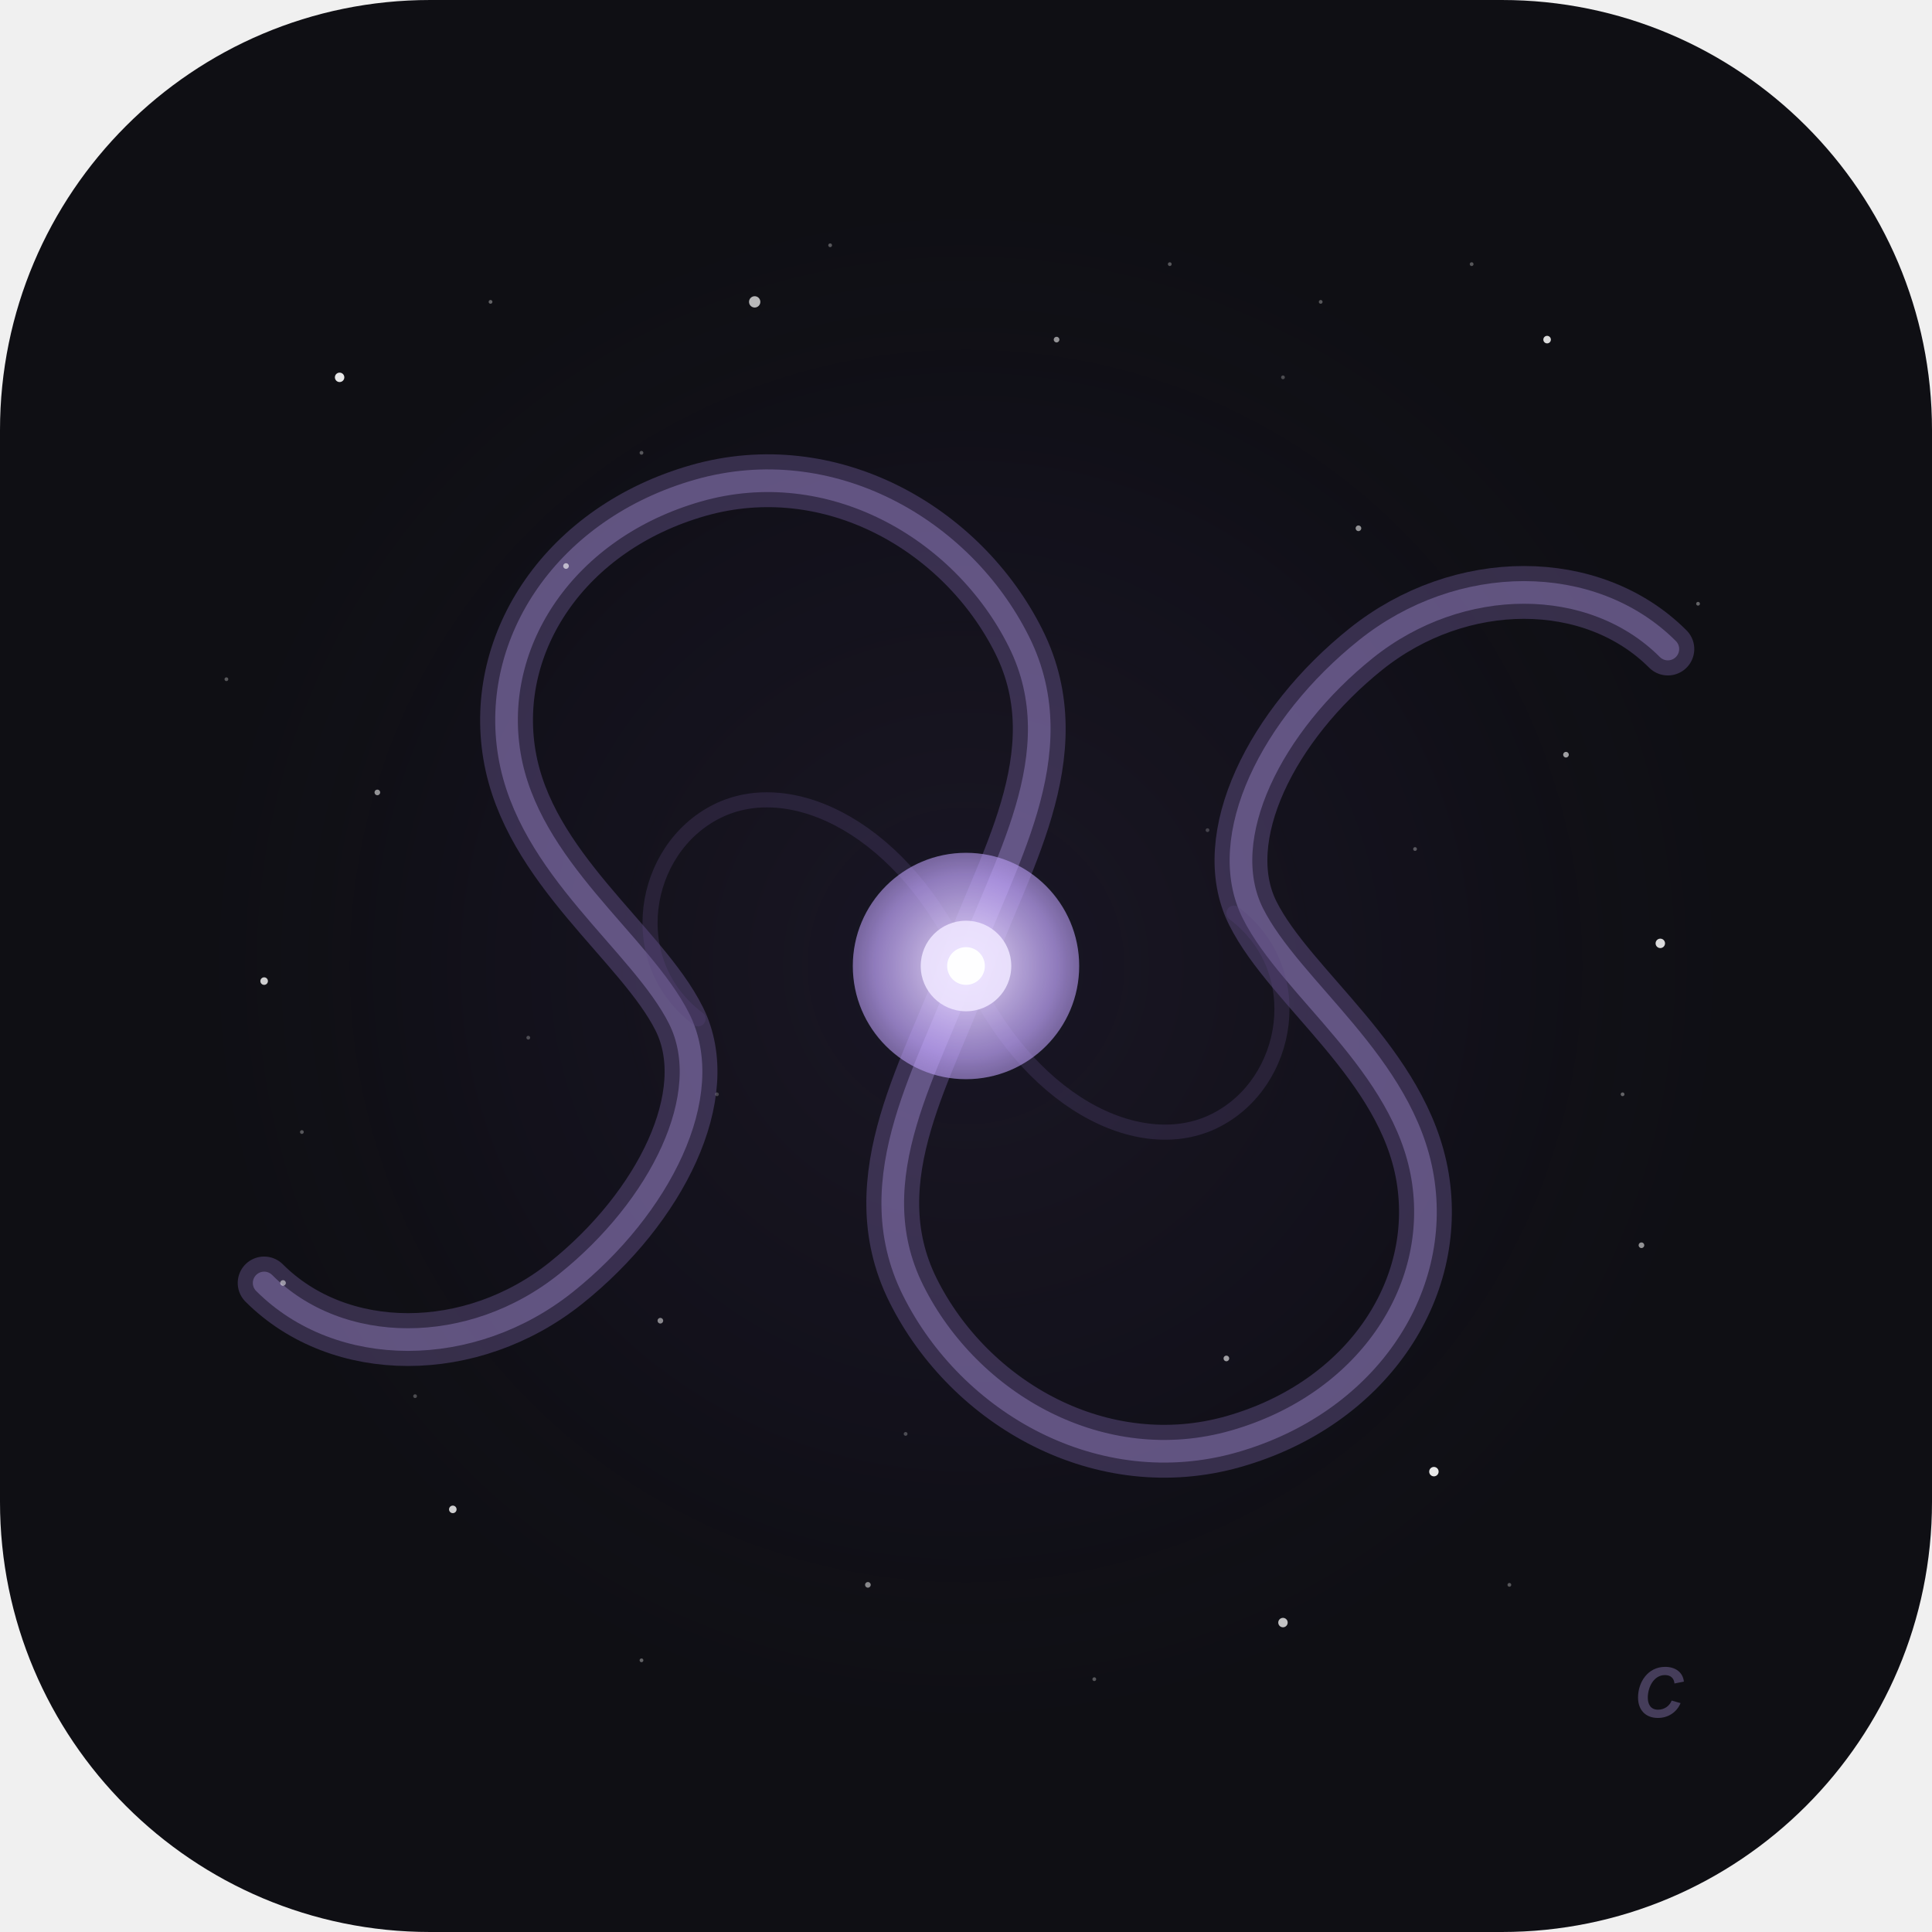
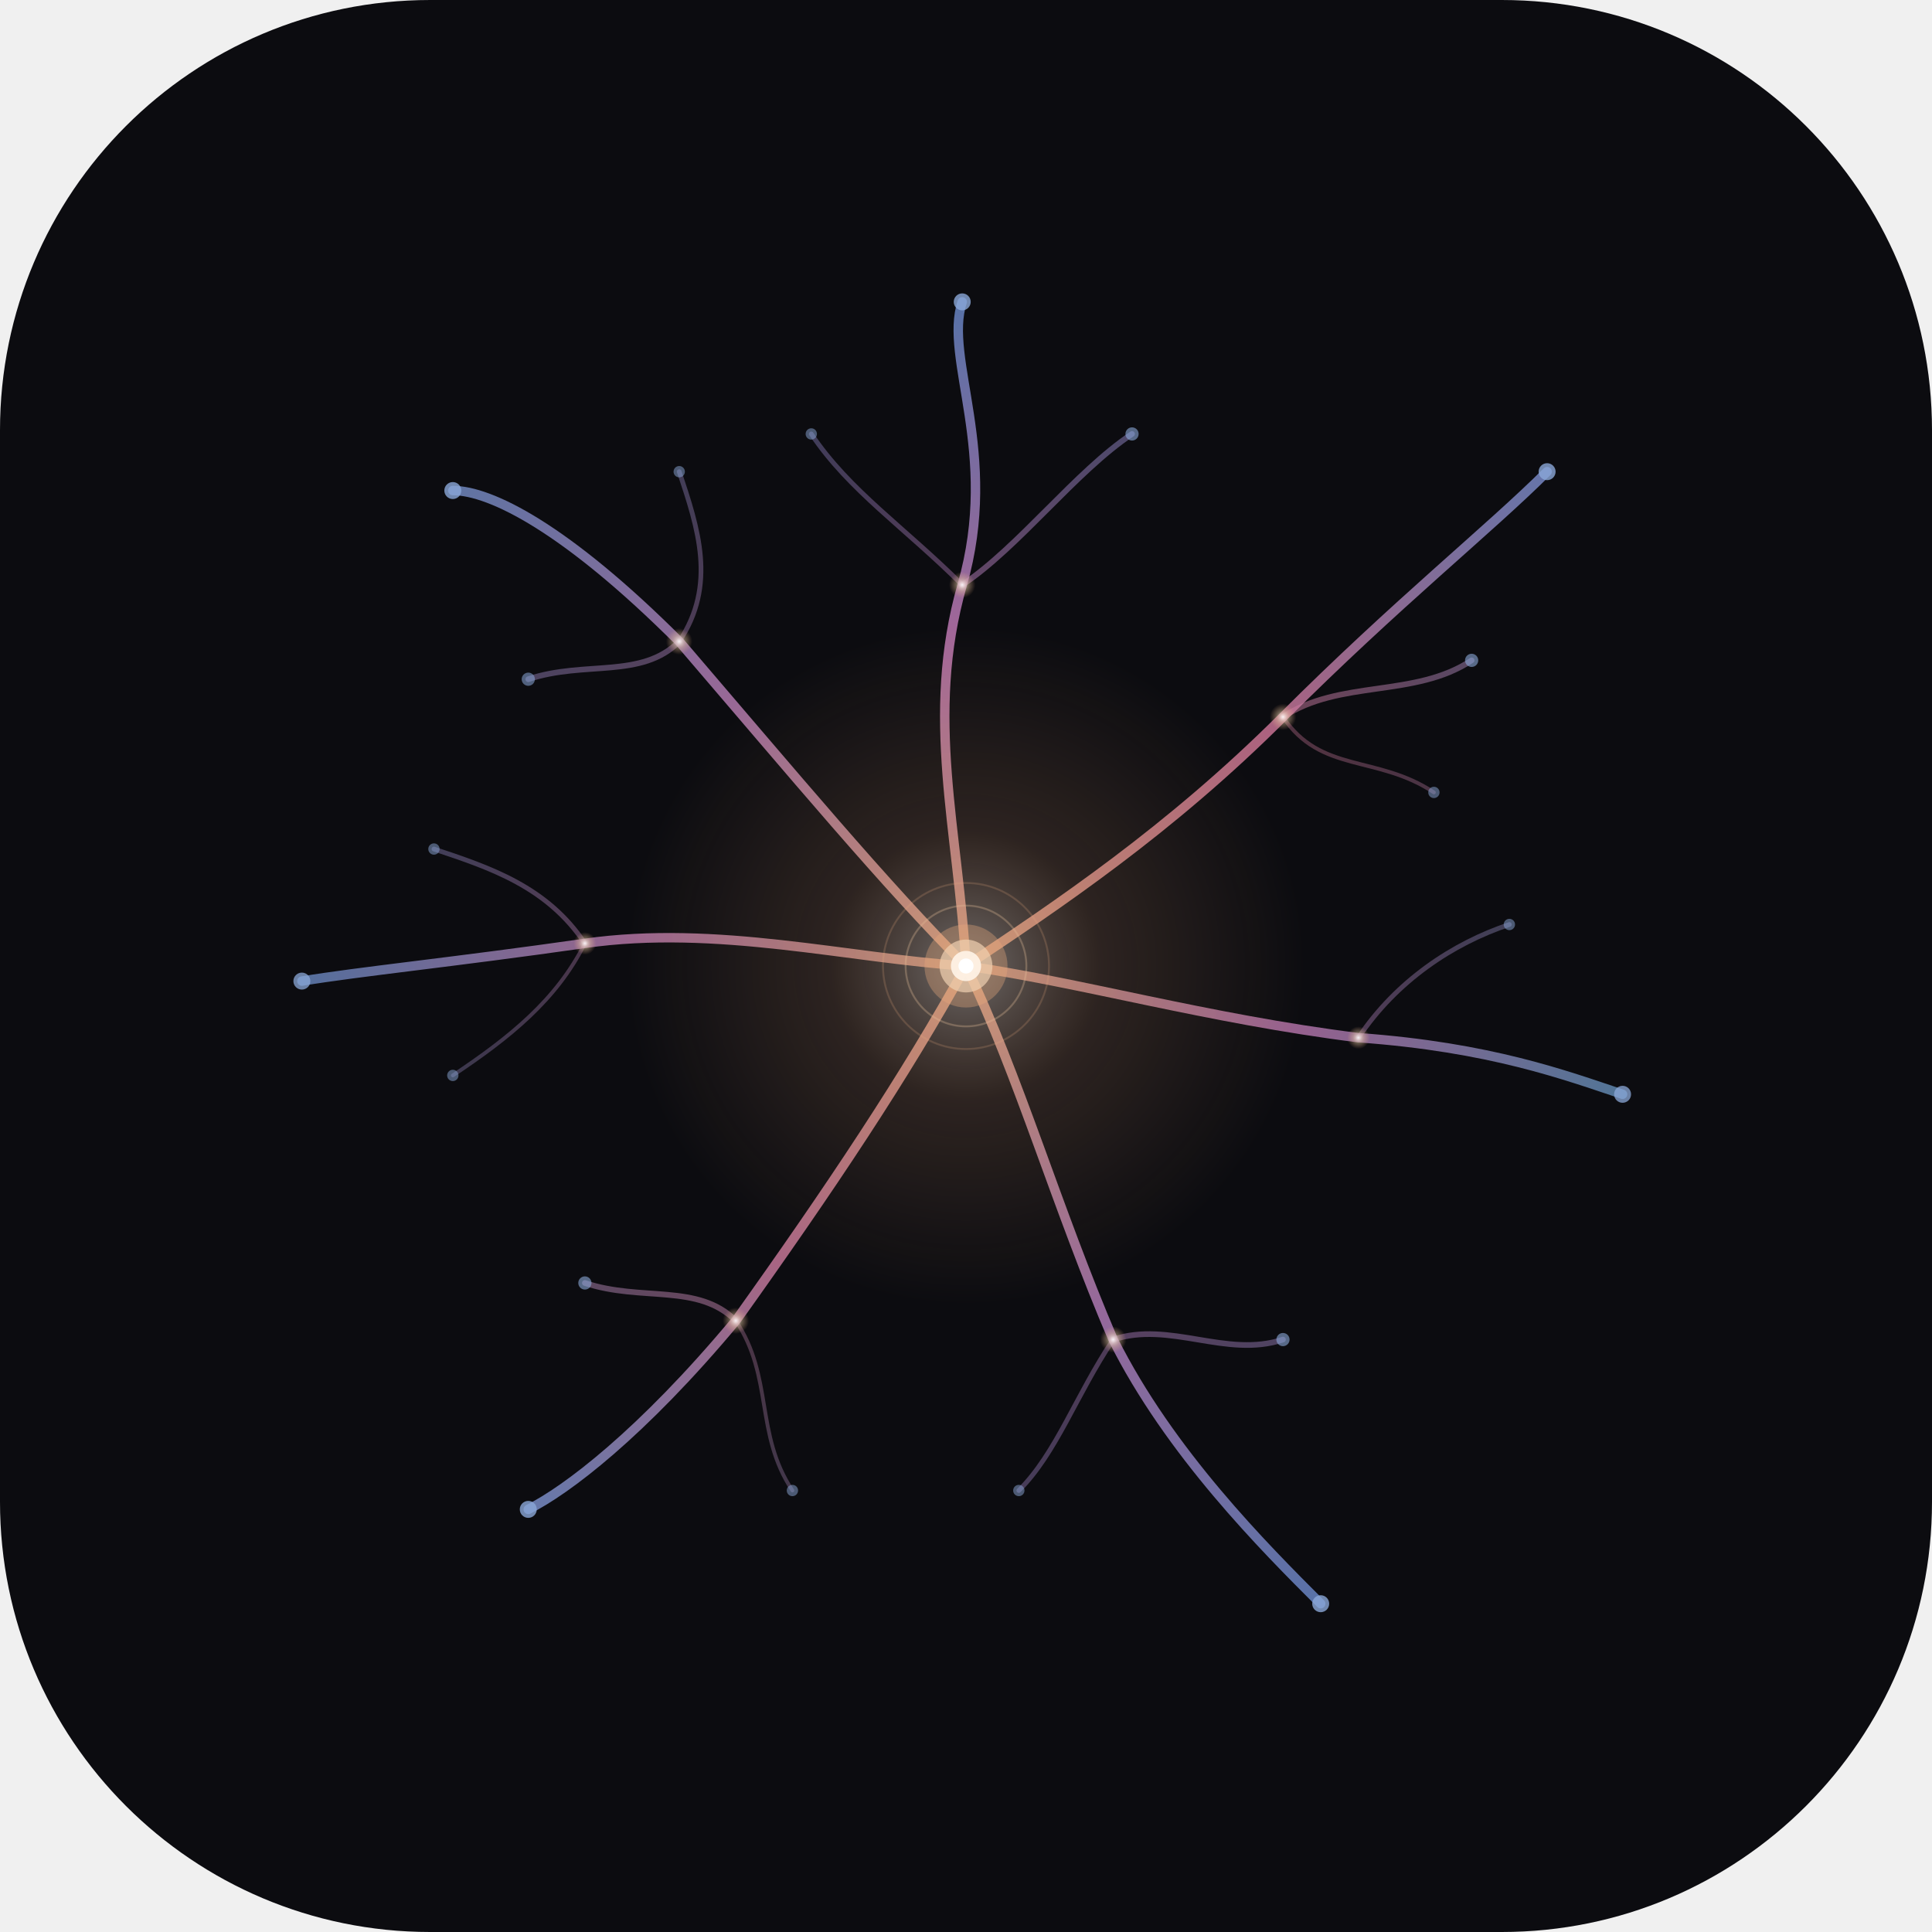
<svg xmlns="http://www.w3.org/2000/svg" width="1024" height="1024" viewBox="0 0 1024 1024">
  <defs>
-     <radialGradient id="core" cx="512" cy="512" r="120" gradientUnits="userSpaceOnUse">
-       <stop offset="0%" stop-color="#f0e6ff" stop-opacity="0.95" />
-       <stop offset="40%" stop-color="#c4a8ff" stop-opacity="0.7" />
-       <stop offset="100%" stop-color="#8b6cc7" stop-opacity="0" />
+     <linearGradient id="bg" x1="0" y1="0" x2="1024" y2="1024">
+       <stop offset="0%" stop-color="#0c0c10" />
+       <stop offset="100%" stop-color="#101018" />
+     </linearGradient>
+     <radialGradient id="core-glow" cx="512" cy="512" r="180" gradientUnits="userSpaceOnUse">
+       <stop offset="0%" stop-color="#fff8f0" stop-opacity="0.4" />
+       <stop offset="40%" stop-color="#e8a87c" stop-opacity="0.15" />
+       <stop offset="100%" stop-color="#e8a87c" stop-opacity="0" />
    </radialGradient>
-     <radialGradient id="arms" cx="512" cy="512" r="380" gradientUnits="userSpaceOnUse">
-       <stop offset="0%" stop-color="#c4a8ff" stop-opacity="0.6" />
-       <stop offset="50%" stop-color="#7c5cbf" stop-opacity="0.35" />
-       <stop offset="100%" stop-color="#4a3080" stop-opacity="0" />
-     </radialGradient>
-     <linearGradient id="bg" x1="0" y1="0" x2="1024" y2="1024">
-       <stop offset="0%" stop-color="#0f0f14" />
-       <stop offset="50%" stop-color="#12111a" />
-       <stop offset="100%" stop-color="#0d0c12" />
+     <linearGradient id="t1" x1="512" y1="512" x2="512" y2="160" gradientUnits="userSpaceOnUse">
+       <stop offset="0%" stop-color="#e8a87c" />
+       <stop offset="50%" stop-color="#c77dba" />
+       <stop offset="100%" stop-color="#6b8cce" />
    </linearGradient>
-     <radialGradient id="glow" cx="512" cy="512" r="420" gradientUnits="userSpaceOnUse">
-       <stop offset="0%" stop-color="#6b4fa0" stop-opacity="0.12" />
-       <stop offset="60%" stop-color="#4a3080" stop-opacity="0.06" />
-       <stop offset="100%" stop-color="#1a1a2e" stop-opacity="0" />
+     <linearGradient id="t2" x1="512" y1="512" x2="820" y2="250" gradientUnits="userSpaceOnUse">
+       <stop offset="0%" stop-color="#e8a87c" />
+       <stop offset="50%" stop-color="#d4789b" />
+       <stop offset="100%" stop-color="#7b8fd0" />
+     </linearGradient>
+     <linearGradient id="t3" x1="512" y1="512" x2="860" y2="580" gradientUnits="userSpaceOnUse">
+       <stop offset="0%" stop-color="#e8a87c" />
+       <stop offset="50%" stop-color="#c47db8" />
+       <stop offset="100%" stop-color="#6898c4" />
+     </linearGradient>
+     <linearGradient id="t4" x1="512" y1="512" x2="700" y2="850" gradientUnits="userSpaceOnUse">
+       <stop offset="0%" stop-color="#e8a87c" />
+       <stop offset="50%" stop-color="#b880be" />
+       <stop offset="100%" stop-color="#6b8cce" />
+     </linearGradient>
+     <linearGradient id="t5" x1="512" y1="512" x2="280" y2="800" gradientUnits="userSpaceOnUse">
+       <stop offset="0%" stop-color="#e8a87c" />
+       <stop offset="50%" stop-color="#d07ca0" />
+       <stop offset="100%" stop-color="#7c94d2" />
+     </linearGradient>
+     <linearGradient id="t6" x1="512" y1="512" x2="160" y2="520" gradientUnits="userSpaceOnUse">
+       <stop offset="0%" stop-color="#e8a87c" />
+       <stop offset="50%" stop-color="#c882b6" />
+       <stop offset="100%" stop-color="#6d90cc" />
+     </linearGradient>
+     <linearGradient id="t7" x1="512" y1="512" x2="240" y2="260" gradientUnits="userSpaceOnUse">
+       <stop offset="0%" stop-color="#e8a87c" />
+       <stop offset="50%" stop-color="#bc80b8" />
+       <stop offset="100%" stop-color="#758ec8" />
+     </linearGradient>
+     <radialGradient id="node-glow">
+       <stop offset="0%" stop-color="#ffffff" stop-opacity="0.9" />
+       <stop offset="50%" stop-color="#e8c8a0" stop-opacity="0.4" />
+       <stop offset="100%" stop-color="#e8a87c" stop-opacity="0" />
    </radialGradient>
  </defs>
  <rect width="1024" height="1024" rx="228" fill="url(#bg)" />
-   <circle cx="512" cy="512" r="420" fill="url(#glow)" />
-   <g opacity="0.55">
-     <path d="M512,512       C530,460 570,400 540,340       C510,280 440,240 370,260       C300,280 260,340 270,400       C280,460 340,500 360,540       C380,580 350,640 300,680       C250,720 180,720 140,680" fill="none" stroke="#9b7ed8" stroke-width="28" stroke-linecap="round" opacity="0.5" filter="url(#blur1)" />
-     <path d="M512,512       C530,460 570,400 540,340       C510,280 440,240 370,260       C300,280 260,340 270,400       C280,460 340,500 360,540       C380,580 350,640 300,680       C250,720 180,720 140,680" fill="none" stroke="#c4a8ff" stroke-width="12" stroke-linecap="round" opacity="0.7" />
-     <path d="M512,512       C494,564 454,624 484,684       C514,744 584,784 654,764       C724,744 764,684 754,624       C744,564 684,524 664,484       C644,444 674,384 724,344       C774,304 844,304 884,344" fill="none" stroke="#9b7ed8" stroke-width="28" stroke-linecap="round" opacity="0.5" />
-     <path d="M512,512       C494,564 454,624 484,684       C514,744 584,784 654,764       C724,744 764,684 754,624       C744,564 684,524 664,484       C644,444 674,384 724,344       C774,304 844,304 884,344" fill="none" stroke="#c4a8ff" stroke-width="12" stroke-linecap="round" opacity="0.7" />
-     <path d="M512,512 C480,440 420,410 380,430 C340,450 330,510 370,540" fill="none" stroke="#8b6cc7" stroke-width="8" stroke-linecap="round" opacity="0.3" />
-     <path d="M512,512 C544,584 604,614 644,594 C684,574 694,514 654,484" fill="none" stroke="#8b6cc7" stroke-width="8" stroke-linecap="round" opacity="0.3" />
+   <circle cx="512" cy="512" r="320" fill="url(#core-glow)" />
+   <g fill="none" stroke-linecap="round">
+     <path d="M512,512 C508,440 490,380 510,310 C530,240 500,190 510,160" stroke="url(#t1)" stroke-width="5" opacity="0.8" />
+     <path d="M510,310 C540,290 570,250 600,230" stroke="url(#t1)" stroke-width="3" opacity="0.5" />
+     <path d="M510,310 C480,280 450,260 430,230" stroke="url(#t1)" stroke-width="2.5" opacity="0.4" />
+     <path d="M512,512 C560,480 620,440 680,380 C740,320 790,280 820,250" stroke="url(#t2)" stroke-width="5" opacity="0.8" />
+     <path d="M680,380 C710,360 750,370 780,350" stroke="url(#t2)" stroke-width="3" opacity="0.5" />
+     <path d="M680,380 C700,410 730,400 760,420" stroke="url(#t2)" stroke-width="2" opacity="0.35" />
+     <path d="M512,512 C570,520 640,540 720,550 C790,555 830,570 860,580" stroke="url(#t3)" stroke-width="5" opacity="0.75" />
+     <path d="M720,550 C740,520 770,500 800,490" stroke="url(#t3)" stroke-width="2.5" opacity="0.4" />
+     <path d="M512,512 C540,570 560,640 590,710 C620,770 670,820 700,850" stroke="url(#t4)" stroke-width="5" opacity="0.8" />
+     <path d="M590,710 C620,700 650,720 680,710" stroke="url(#t4)" stroke-width="3" opacity="0.45" />
+     <path d="M590,710 C570,740 560,770 540,790" stroke="url(#t4)" stroke-width="2.5" opacity="0.4" />
+     <path d="M512,512 C480,570 440,630 390,700 C340,760 300,790 280,800" stroke="url(#t5)" stroke-width="5" opacity="0.8" />
+     <path d="M390,700 C370,680 340,690 310,680" stroke="url(#t5)" stroke-width="3" opacity="0.5" />
+     <path d="M390,700 C410,730 400,760 420,790" stroke="url(#t5)" stroke-width="2" opacity="0.35" />
+     <path d="M512,512 C450,508 380,490 310,500 C240,510 190,515 160,520" stroke="url(#t6)" stroke-width="5" opacity="0.75" />
+     <path d="M310,500 C290,470 260,460 230,450" stroke="url(#t6)" stroke-width="2.5" opacity="0.4" />
+     <path d="M310,500 C295,530 270,550 240,570" stroke="url(#t6)" stroke-width="2" opacity="0.35" />
+     <path d="M512,512 C470,470 420,410 360,340 C300,280 260,260 240,260" stroke="url(#t7)" stroke-width="5" opacity="0.8" />
+     <path d="M360,340 C340,360 310,350 280,360" stroke="url(#t7)" stroke-width="3" opacity="0.45" />
+     <path d="M360,340 C380,310 370,280 360,250" stroke="url(#t7)" stroke-width="2.5" opacity="0.4" />
  </g>
-   <circle cx="512" cy="512" r="60" fill="url(#core)" />
-   <circle cx="512" cy="512" r="24" fill="#ede4ff" opacity="0.9" />
-   <circle cx="512" cy="512" r="10" fill="#ffffff" opacity="0.95" />
-   <g fill="#ffffff">
-     <circle cx="180" cy="200" r="2.5" opacity="0.9" />
-     <circle cx="820" cy="180" r="2.0" opacity="0.85" />
-     <circle cx="760" cy="780" r="2.5" opacity="0.9" />
-     <circle cx="240" cy="800" r="2.0" opacity="0.8" />
-     <circle cx="400" cy="160" r="3.0" opacity="0.7" />
-     <circle cx="680" cy="860" r="2.5" opacity="0.75" />
-     <circle cx="140" cy="520" r="2.0" opacity="0.8" />
-     <circle cx="880" cy="500" r="2.5" opacity="0.85" />
-     <circle cx="300" cy="300" r="1.5" opacity="0.6" />
-     <circle cx="720" cy="280" r="1.5" opacity="0.55" />
-     <circle cx="650" cy="720" r="1.5" opacity="0.6" />
-     <circle cx="350" cy="700" r="1.5" opacity="0.5" />
-     <circle cx="200" cy="420" r="1.5" opacity="0.55" />
-     <circle cx="830" cy="400" r="1.5" opacity="0.6" />
-     <circle cx="460" cy="840" r="1.5" opacity="0.5" />
-     <circle cx="560" cy="180" r="1.5" opacity="0.55" />
-     <circle cx="150" cy="680" r="1.5" opacity="0.5" />
-     <circle cx="870" cy="660" r="1.5" opacity="0.55" />
-     <circle cx="260" cy="160" r="1.0" opacity="0.35" />
-     <circle cx="780" cy="140" r="1.0" opacity="0.3" />
-     <circle cx="900" cy="320" r="1.0" opacity="0.35" />
-     <circle cx="120" cy="360" r="1.0" opacity="0.3" />
-     <circle cx="340" cy="880" r="1.0" opacity="0.35" />
-     <circle cx="700" cy="160" r="1.0" opacity="0.3" />
-     <circle cx="160" cy="600" r="1.0" opacity="0.3" />
-     <circle cx="860" cy="580" r="1.0" opacity="0.35" />
-     <circle cx="440" cy="130" r="1.0" opacity="0.3" />
-     <circle cx="580" cy="890" r="1.0" opacity="0.3" />
-     <circle cx="220" cy="740" r="1.0" opacity="0.25" />
-     <circle cx="800" cy="840" r="1.0" opacity="0.3" />
-     <circle cx="680" cy="200" r="1.0" opacity="0.25" />
-     <circle cx="340" cy="240" r="1.0" opacity="0.3" />
-     <circle cx="480" cy="760" r="1.0" opacity="0.25" />
-     <circle cx="750" cy="450" r="1.0" opacity="0.3" />
-     <circle cx="280" cy="550" r="1.0" opacity="0.25" />
-     <circle cx="620" cy="140" r="1.0" opacity="0.3" />
-     <circle cx="380" cy="580" r="1.0" opacity="0.2" />
-     <circle cx="640" cy="440" r="1.0" opacity="0.2" />
+   <g>
+     <circle cx="510" cy="310" r="7" fill="url(#node-glow)" />
+     <circle cx="680" cy="380" r="7" fill="url(#node-glow)" />
+     <circle cx="720" cy="550" r="6" fill="url(#node-glow)" />
+     <circle cx="590" cy="710" r="7" fill="url(#node-glow)" />
+     <circle cx="390" cy="700" r="7" fill="url(#node-glow)" />
+     <circle cx="310" cy="500" r="6" fill="url(#node-glow)" />
+     <circle cx="360" cy="340" r="7" fill="url(#node-glow)" />
+     <circle cx="510" cy="160" r="4.5" fill="#8ba8d8" opacity="0.8" />
+     <circle cx="600" cy="230" r="3.5" fill="#8ba8d8" opacity="0.6" />
+     <circle cx="430" cy="230" r="3" fill="#8ba8d8" opacity="0.5" />
+     <circle cx="820" cy="250" r="4.5" fill="#8ba8d8" opacity="0.8" />
+     <circle cx="780" cy="350" r="3.5" fill="#8ba8d8" opacity="0.6" />
+     <circle cx="760" cy="420" r="3" fill="#8ba8d8" opacity="0.5" />
+     <circle cx="860" cy="580" r="4.5" fill="#8ba8d8" opacity="0.75" />
+     <circle cx="800" cy="490" r="3" fill="#8ba8d8" opacity="0.5" />
+     <circle cx="700" cy="850" r="4.5" fill="#8ba8d8" opacity="0.8" />
+     <circle cx="680" cy="710" r="3.5" fill="#8ba8d8" opacity="0.6" />
+     <circle cx="540" cy="790" r="3" fill="#8ba8d8" opacity="0.5" />
+     <circle cx="280" cy="800" r="4.5" fill="#8ba8d8" opacity="0.8" />
+     <circle cx="310" cy="680" r="3.5" fill="#8ba8d8" opacity="0.6" />
+     <circle cx="420" cy="790" r="3" fill="#8ba8d8" opacity="0.5" />
+     <circle cx="160" cy="520" r="4.5" fill="#8ba8d8" opacity="0.75" />
+     <circle cx="230" cy="450" r="3" fill="#8ba8d8" opacity="0.5" />
+     <circle cx="240" cy="570" r="3" fill="#8ba8d8" opacity="0.5" />
+     <circle cx="240" cy="260" r="4.5" fill="#8ba8d8" opacity="0.8" />
+     <circle cx="280" cy="360" r="3.5" fill="#8ba8d8" opacity="0.55" />
+     <circle cx="360" cy="250" r="3" fill="#8ba8d8" opacity="0.5" />
  </g>
-   <text x="880" y="910" font-family="-apple-system, system-ui, sans-serif" font-size="48" font-weight="500" font-style="italic" fill="#c4a8ff" opacity="0.3" text-anchor="middle">c</text>
+   <circle cx="512" cy="512" r="44" fill="none" stroke="#e8a87c" stroke-width="1" opacity="0.2" />
+   <circle cx="512" cy="512" r="32" fill="none" stroke="#e8c09c" stroke-width="1" opacity="0.3" />
+   <circle cx="512" cy="512" r="22" fill="#e8a87c" opacity="0.35" />
+   <circle cx="512" cy="512" r="14" fill="#f0d0b0" opacity="0.7" />
+   <circle cx="512" cy="512" r="8" fill="#fff4e8" opacity="0.9" />
+   <circle cx="512" cy="512" r="4" fill="#ffffff" />
</svg>
